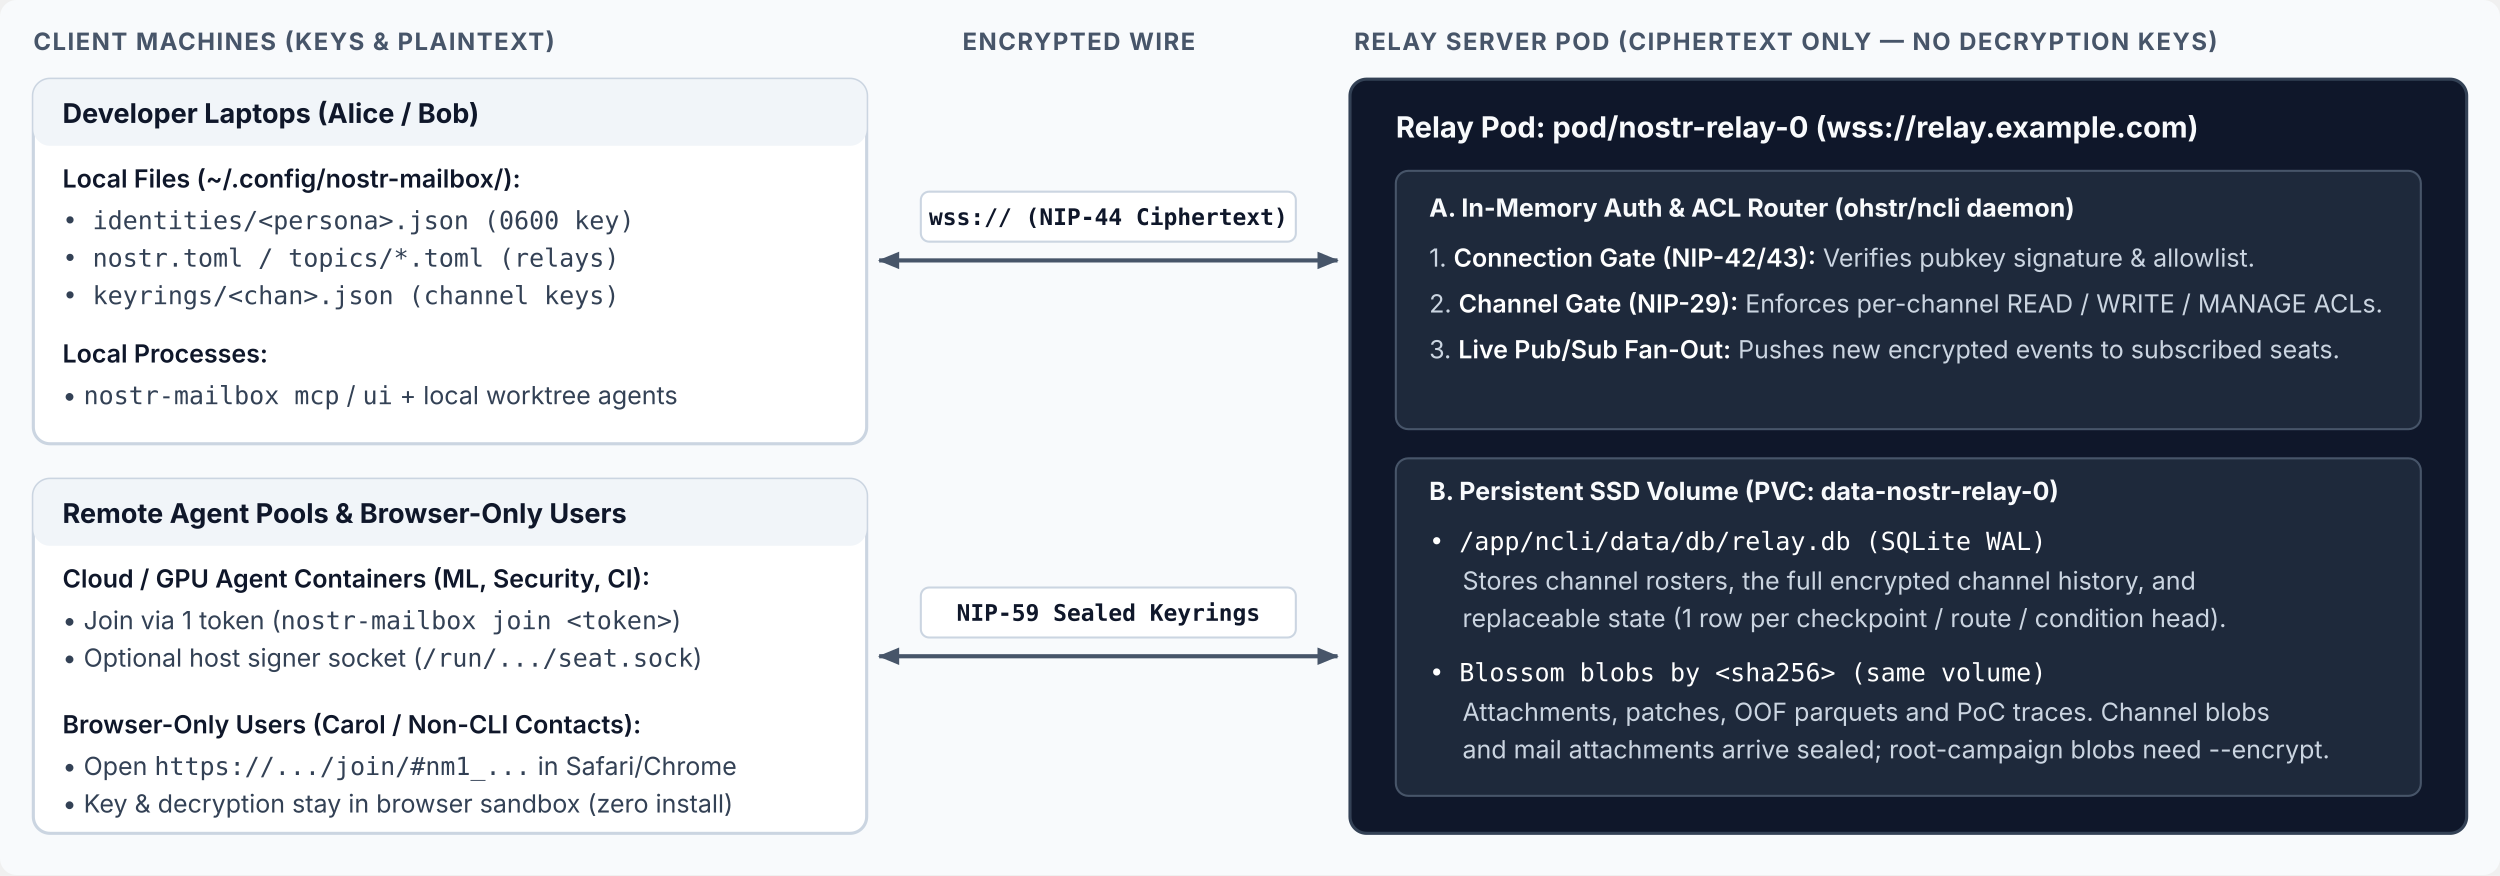
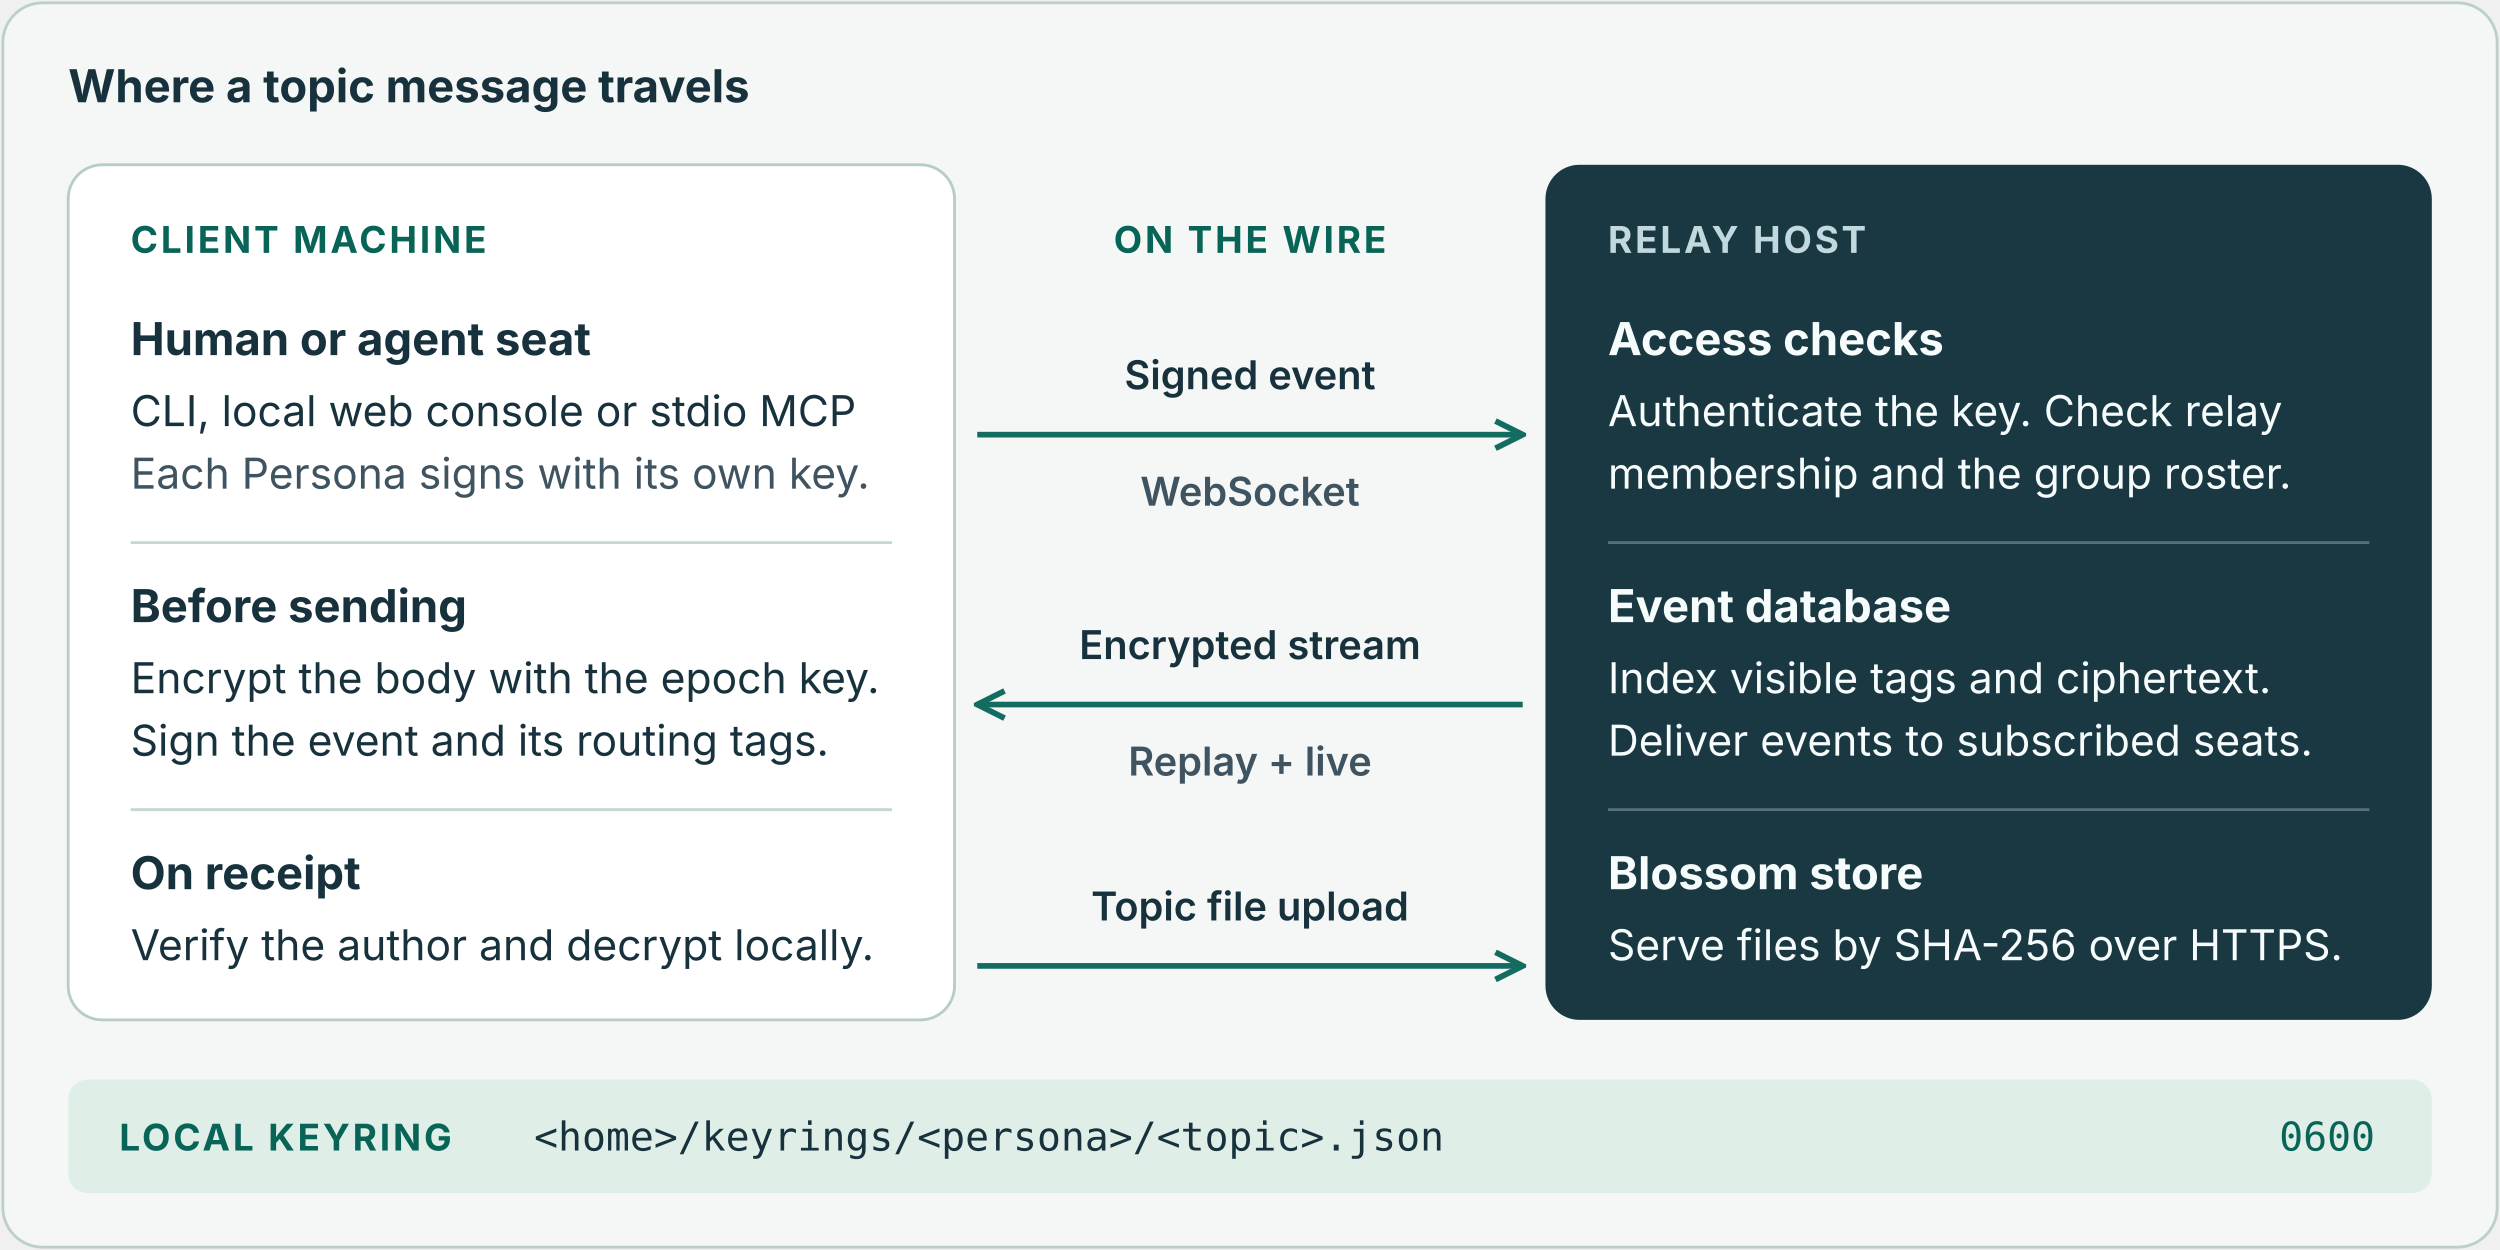
- <svg xmlns="http://www.w3.org/2000/svg" viewBox="0 0 1200 420" width="100%" height="auto" role="img" aria-labelledby="am-title am-desc" font-family="-apple-system, BlinkMacSystemFont, 'Segoe UI', Inter, sans-serif">
+ <svg xmlns="http://www.w3.org/2000/svg" width="880" height="440" viewBox="0 0 880 440" role="img" aria-labelledby="title desc">
  <defs>
-     <marker id="biArr" viewBox="0 0 10 10" refX="8" refY="5" markerWidth="6" markerHeight="6" orient="auto-start-reverse">
-       <path d="M 0 1.5 L 8.5 5 L 0 8.5 z" fill="#475569" />
+     <style>
+       text { font: 15px -apple-system, BlinkMacSystemFont, "Segoe UI", sans-serif; fill: #17323c; }
+       .heading { font-size: 16px; font-weight: 700; }
+       .label { font-size: 13px; font-weight: 700; letter-spacing: 1px; }
+       .code { font: 14px ui-monospace, SFMono-Regular, Consolas, monospace; }
+       .wire { font-size: 14px; font-weight: 600; text-anchor: middle; }
+       .muted { fill: #3f5460; }
+       .teal { fill: #086457; }
+       .light { fill: #f6fbfb; }
+       .soft { fill: #c1d9de; }
+       .rule { stroke: #c6d5d5; }
+       .arrow { fill: none; stroke: #146c61; stroke-width: 2; }
+     </style>
+     <marker id="arrow" viewBox="0 0 10 10" refX="9" refY="5" markerWidth="6" markerHeight="6" orient="auto">
+       <path d="M1 1 9 5 1 9" fill="none" stroke="#146c61" stroke-width="1.7" />
    </marker>
  </defs>
-   <rect x="0" y="0" width="1200" height="420" rx="8" fill="#f8fafc" />
-   <text x="16" y="24" font-size="11.5" font-weight="700" fill="#475569" letter-spacing="0.06em">CLIENT MACHINES (KEYS &amp; PLAINTEXT)</text>
-   <text x="462" y="24" font-size="11.5" font-weight="700" fill="#475569" letter-spacing="0.06em">ENCRYPTED WIRE</text>
-   <text x="650" y="24" font-size="11.5" font-weight="700" fill="#475569" letter-spacing="0.06em">RELAY SERVER POD (CIPHERTEXT ONLY — NO DECRYPTION KEYS)</text>
-   <rect x="16" y="38" width="400" height="175" rx="8" fill="#ffffff" stroke="#cbd5e1" stroke-width="1.5" />
-   <rect x="16" y="38" width="400" height="32" rx="8" fill="#f1f5f9" />
-   <text x="30" y="59" font-size="13" font-weight="700" fill="#0f172a">Developer Laptops (Alice / Bob)</text>
-   <text x="30" y="90" font-size="12" font-weight="600" fill="#0f172a">Local Files (~/.config/nostr-mailbox/):</text>
-   <text x="30" y="110" font-size="12" fill="#334155" font-family="monospace">• identities/&lt;persona&gt;.json    (0600 key)</text>
-   <text x="30" y="128" font-size="12" fill="#334155" font-family="monospace">• nostr.toml / topics/*.toml   (relays)</text>
-   <text x="30" y="146" font-size="12" fill="#334155" font-family="monospace">• keyrings/&lt;chan&gt;.json         (channel keys)</text>
-   <text x="30" y="174" font-size="12" font-weight="600" fill="#0f172a">Local Processes:</text>
-   <text x="30" y="194" font-size="12" fill="#334155">• <tspan font-family="monospace">nostr-mailbox mcp</tspan> / <tspan font-family="monospace">ui</tspan> + local worktree agents</text>
-   <rect x="16" y="230" width="400" height="170" rx="8" fill="#ffffff" stroke="#cbd5e1" stroke-width="1.5" />
-   <rect x="16" y="230" width="400" height="32" rx="8" fill="#f1f5f9" />
-   <text x="30" y="251" font-size="13" font-weight="700" fill="#0f172a">Remote Agent Pools &amp; Browser-Only Users</text>
-   <text x="30" y="282" font-size="12" font-weight="600" fill="#0f172a">Cloud / GPU Agent Containers (ML, Security, CI):</text>
-   <text x="30" y="302" font-size="12" fill="#334155">• Join via 1 token (<tspan font-family="monospace">nostr-mailbox join &lt;token&gt;</tspan>)</text>
-   <text x="30" y="320" font-size="12" fill="#334155">• Optional host signer socket (<tspan font-family="monospace">/run/.../seat.sock</tspan>)</text>
-   <text x="30" y="352" font-size="12" font-weight="600" fill="#0f172a">Browser-Only Users (Carol / Non-CLI Contacts):</text>
-   <text x="30" y="372" font-size="12" fill="#334155">• Open <tspan font-family="monospace">https://.../join/#nm1_...</tspan> in Safari/Chrome</text>
-   <text x="30" y="390" font-size="12" fill="#334155">• Key &amp; decryption stay in browser sandbox (zero install)</text>
-   <path d="M422 125 L642 125" stroke="#475569" stroke-width="2" marker-start="url(#biArr)" marker-end="url(#biArr)" />
-   <rect x="442" y="92" width="180" height="24" rx="4" fill="#ffffff" stroke="#cbd5e1" />
-   <text x="532" y="108" text-anchor="middle" font-size="11" font-weight="600" fill="#0f172a" font-family="monospace">wss:// (NIP-44 Ciphertext)</text>
-   <path d="M422 315 L642 315" stroke="#475569" stroke-width="2" marker-start="url(#biArr)" marker-end="url(#biArr)" />
-   <rect x="442" y="282" width="180" height="24" rx="4" fill="#ffffff" stroke="#cbd5e1" />
-   <text x="532" y="298" text-anchor="middle" font-size="11" font-weight="600" fill="#0f172a" font-family="monospace">NIP-59 Sealed Keyrings</text>
-   <rect x="648" y="38" width="536" height="362" rx="8" fill="#0f172a" stroke="#334155" stroke-width="1.5" />
-   <text x="670" y="66" font-size="14" font-weight="700" fill="#f8fafc">Relay Pod: pod/nostr-relay-0 (wss://relay.example.com)</text>
-   <rect x="670" y="82" width="492" height="124" rx="6" fill="#1e293b" stroke="#475569" />
-   <text x="686" y="104" font-size="12" font-weight="700" fill="#f8fafc">A. In-Memory Auth &amp; ACL Router (ohstr/ncli daemon)</text>
-   <text x="686" y="128" font-size="12" fill="#cbd5e1">1. <tspan font-weight="600" fill="#ffffff">Connection Gate (NIP-42/43):</tspan> Verifies pubkey signature &amp; allowlist.</text>
-   <text x="686" y="150" font-size="12" fill="#cbd5e1">2. <tspan font-weight="600" fill="#ffffff">Channel Gate (NIP-29):</tspan> Enforces per-channel READ / WRITE / MANAGE ACLs.</text>
-   <text x="686" y="172" font-size="12" fill="#cbd5e1">3. <tspan font-weight="600" fill="#ffffff">Live Pub/Sub Fan-Out:</tspan> Pushes new encrypted events to subscribed seats.</text>
-   <rect x="670" y="220" width="492" height="162" rx="6" fill="#1e293b" stroke="#475569" />
-   <text x="686" y="240" font-size="12" font-weight="700" fill="#f8fafc">B. Persistent SSD Volume (PVC: data-nostr-relay-0)</text>
-   <text x="686" y="264" font-size="12" fill="#ffffff" font-family="monospace">• /app/ncli/data/db/relay.db (SQLite WAL)</text>
-   <text x="702" y="283" font-size="12" fill="#cbd5e1">Stores channel rosters, the full encrypted channel history, and</text>
-   <text x="702" y="301" font-size="12" fill="#cbd5e1">replaceable state (1 row per checkpoint / route / condition head).</text>
-   <text x="686" y="327" font-size="12" fill="#ffffff" font-family="monospace">• Blossom blobs by &lt;sha256&gt; (same volume)</text>
-   <text x="702" y="346" font-size="12" fill="#cbd5e1">Attachments, patches, OOF parquets and PoC traces. Channel blobs</text>
-   <text x="702" y="364" font-size="12" fill="#cbd5e1">and mail attachments arrive sealed; root-campaign blobs need --encrypt.</text>
+   <rect x="1" y="1" width="878" height="438" rx="14" fill="#f4f7f5" stroke="#bdcecc" />
+   <text x="24" y="36" class="heading">Where a topic message travels</text>
+   <rect x="24" y="58" width="312" height="301" rx="12" fill="#ffffff" stroke="#b7ccca" />
+   <text x="46" y="89" class="label teal">CLIENT MACHINE</text>
+   <text x="46" y="125" class="heading">Human or agent seat</text>
+   <text x="46" y="150">CLI, local web console or stdio MCP</text>
+   <text x="46" y="172" class="muted">Each Persona signs with its own key.</text>
+   <path d="M46 191h268" class="rule" />
+   <text x="46" y="219" class="heading">Before sending</text>
+   <text x="46" y="244">Encrypt the body with the epoch key.</text>
+   <text x="46" y="266">Sign the event and its routing tags.</text>
+   <path d="M46 285h268" class="rule" />
+   <text x="46" y="313" class="heading">On receipt</text>
+   <text x="46" y="338">Verify the author and decrypt locally.</text>
+   <text x="440" y="89" class="label teal" text-anchor="middle">ON THE WIRE</text>
+   <text x="440" y="137" class="wire">Signed event</text>
+   <path d="M344 153h192" class="arrow" marker-end="url(#arrow)" />
+   <text x="440" y="178" class="wire muted">WebSocket</text>
+   <text x="440" y="232" class="wire">Encrypted stream</text>
+   <path d="M536 248H344" class="arrow" marker-end="url(#arrow)" />
+   <text x="440" y="273" class="wire muted">Replay + live</text>
+   <text x="440" y="324" class="wire">Topic file upload</text>
+   <path d="M344 340h192" class="arrow" marker-end="url(#arrow)" />
+   <rect x="544" y="58" width="312" height="301" rx="12" fill="#193842" />
+   <text x="566" y="89" class="label soft">RELAY HOST</text>
+   <text x="566" y="125" class="heading light">Access checks</text>
+   <text x="566" y="150" class="light">Authenticate the key. Check relay</text>
+   <text x="566" y="172" class="light">membership and the group roster.</text>
+   <path d="M566 191h268" stroke="#547079" />
+   <text x="566" y="219" class="heading light">Event database</text>
+   <text x="566" y="244" class="light">Index visible tags and ciphertext.</text>
+   <text x="566" y="266" class="light">Deliver events to subscribed seats.</text>
+   <path d="M566 285h268" stroke="#547079" />
+   <text x="566" y="313" class="heading light">Blossom store</text>
+   <text x="566" y="338" class="light">Serve files by SHA-256 over HTTPS.</text>
+   <rect x="24" y="380" width="832" height="40" rx="7" fill="#e0eee8" />
+   <text x="42" y="405" class="label teal">LOCAL KEYRING</text>
+   <text x="188" y="405" class="code">&lt;home&gt;/keyrings/&lt;persona&gt;/&lt;topic&gt;.json</text>
+   <text x="836" y="405" class="code teal" text-anchor="end">0600</text>
</svg>
